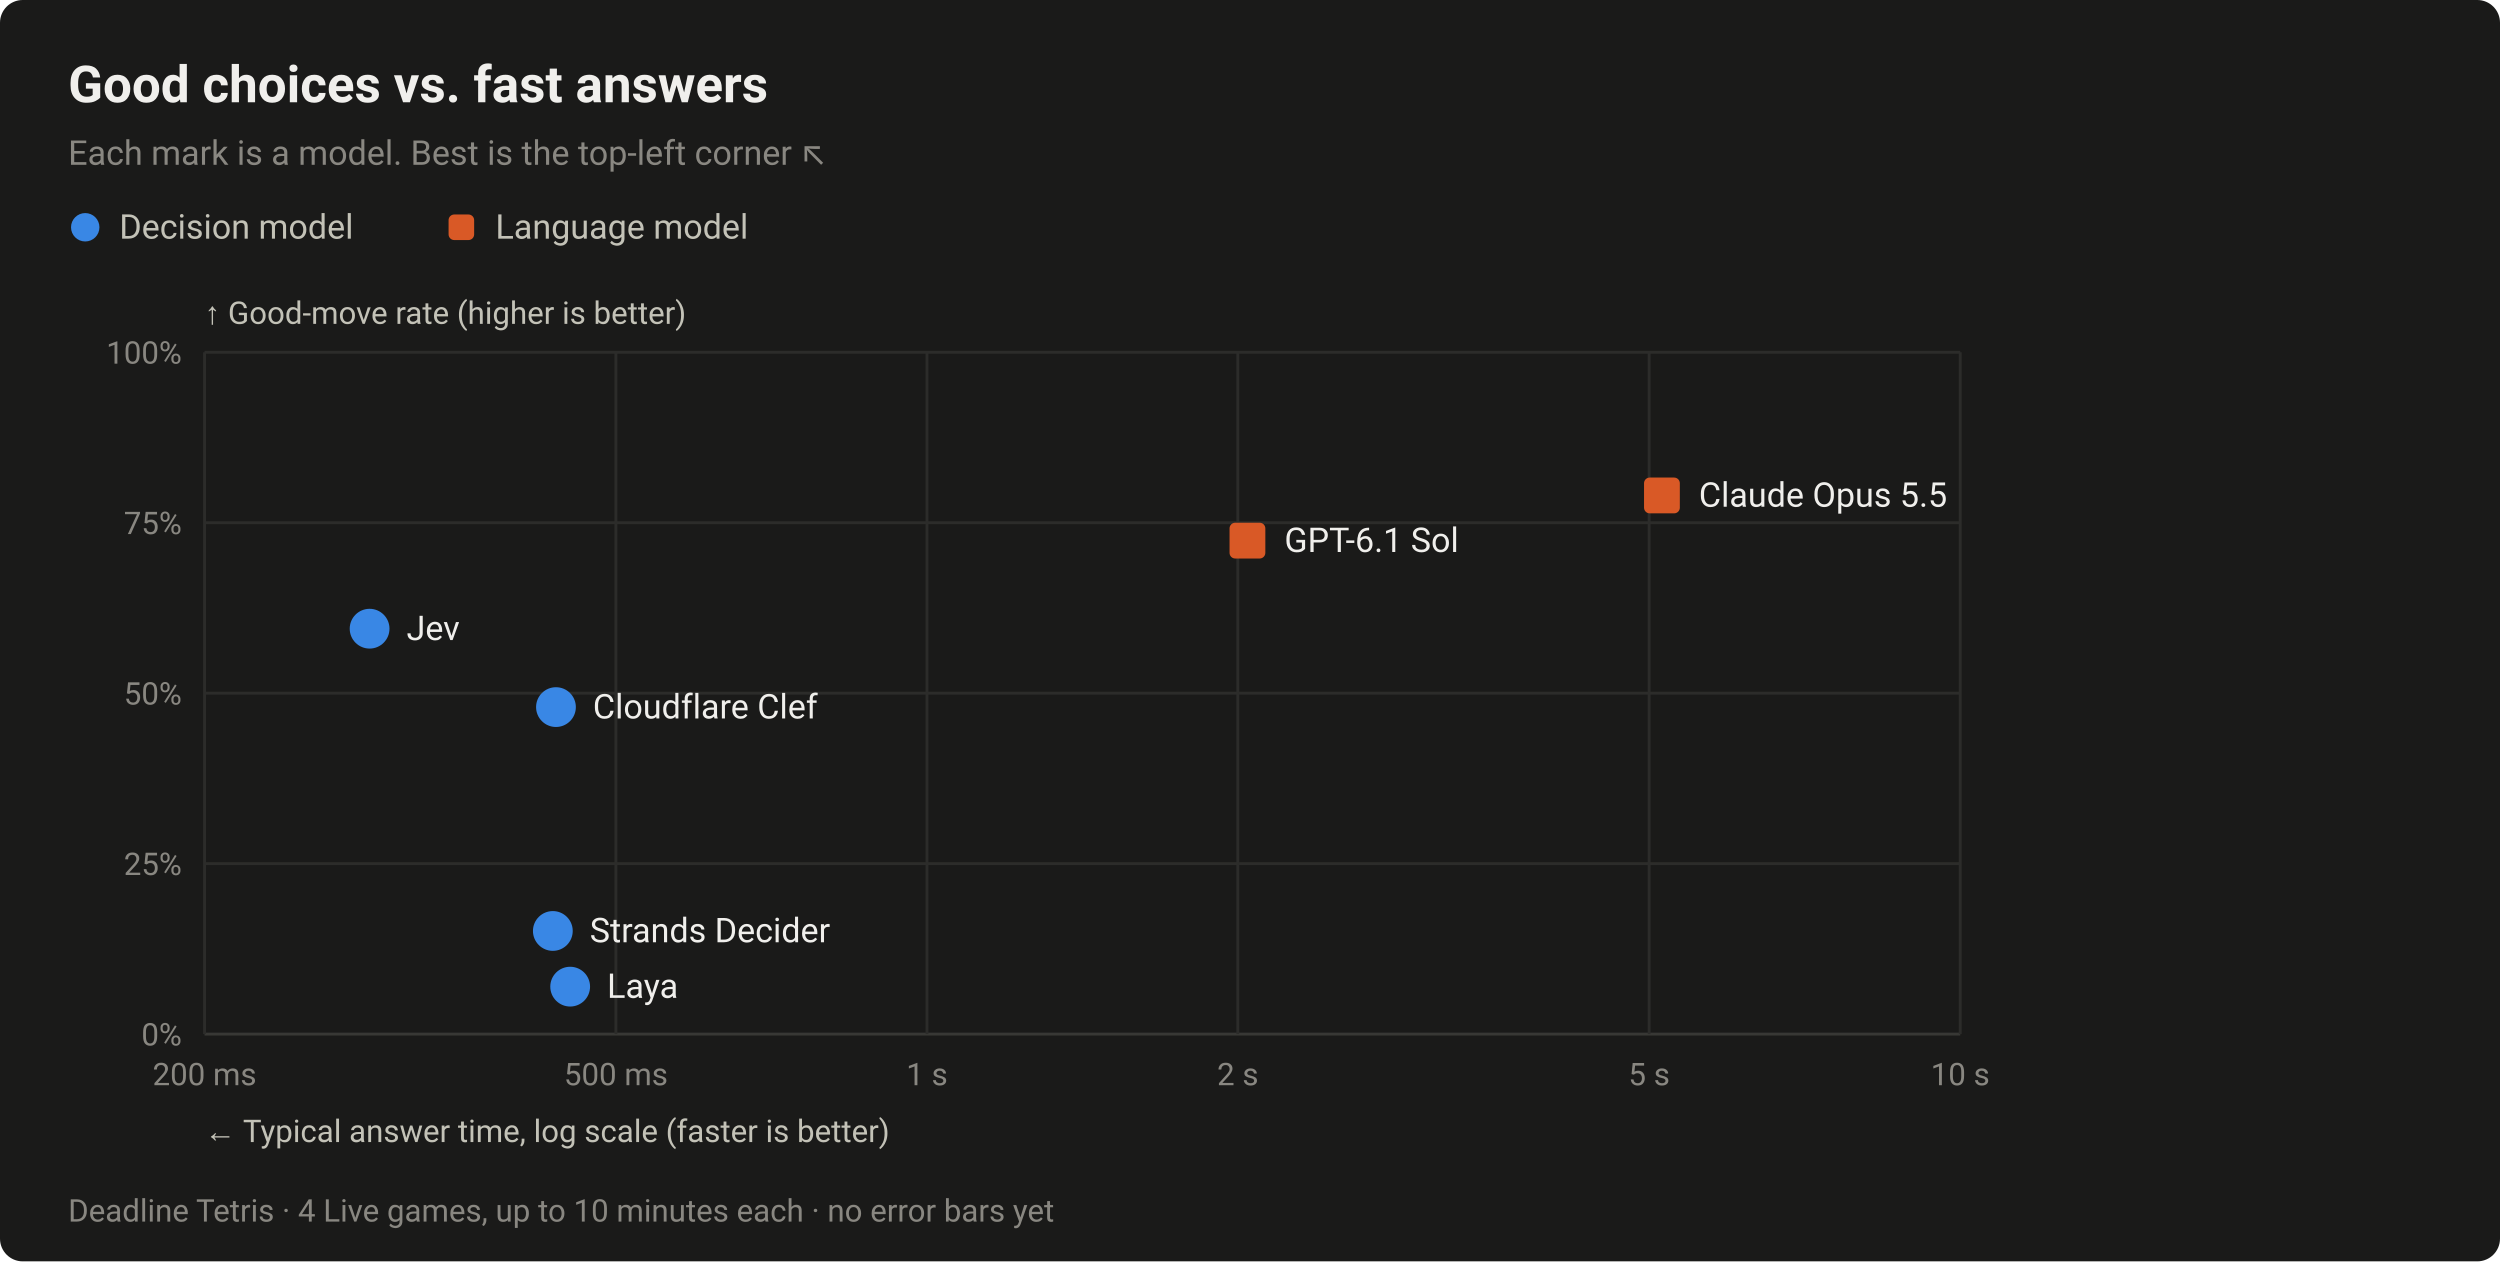
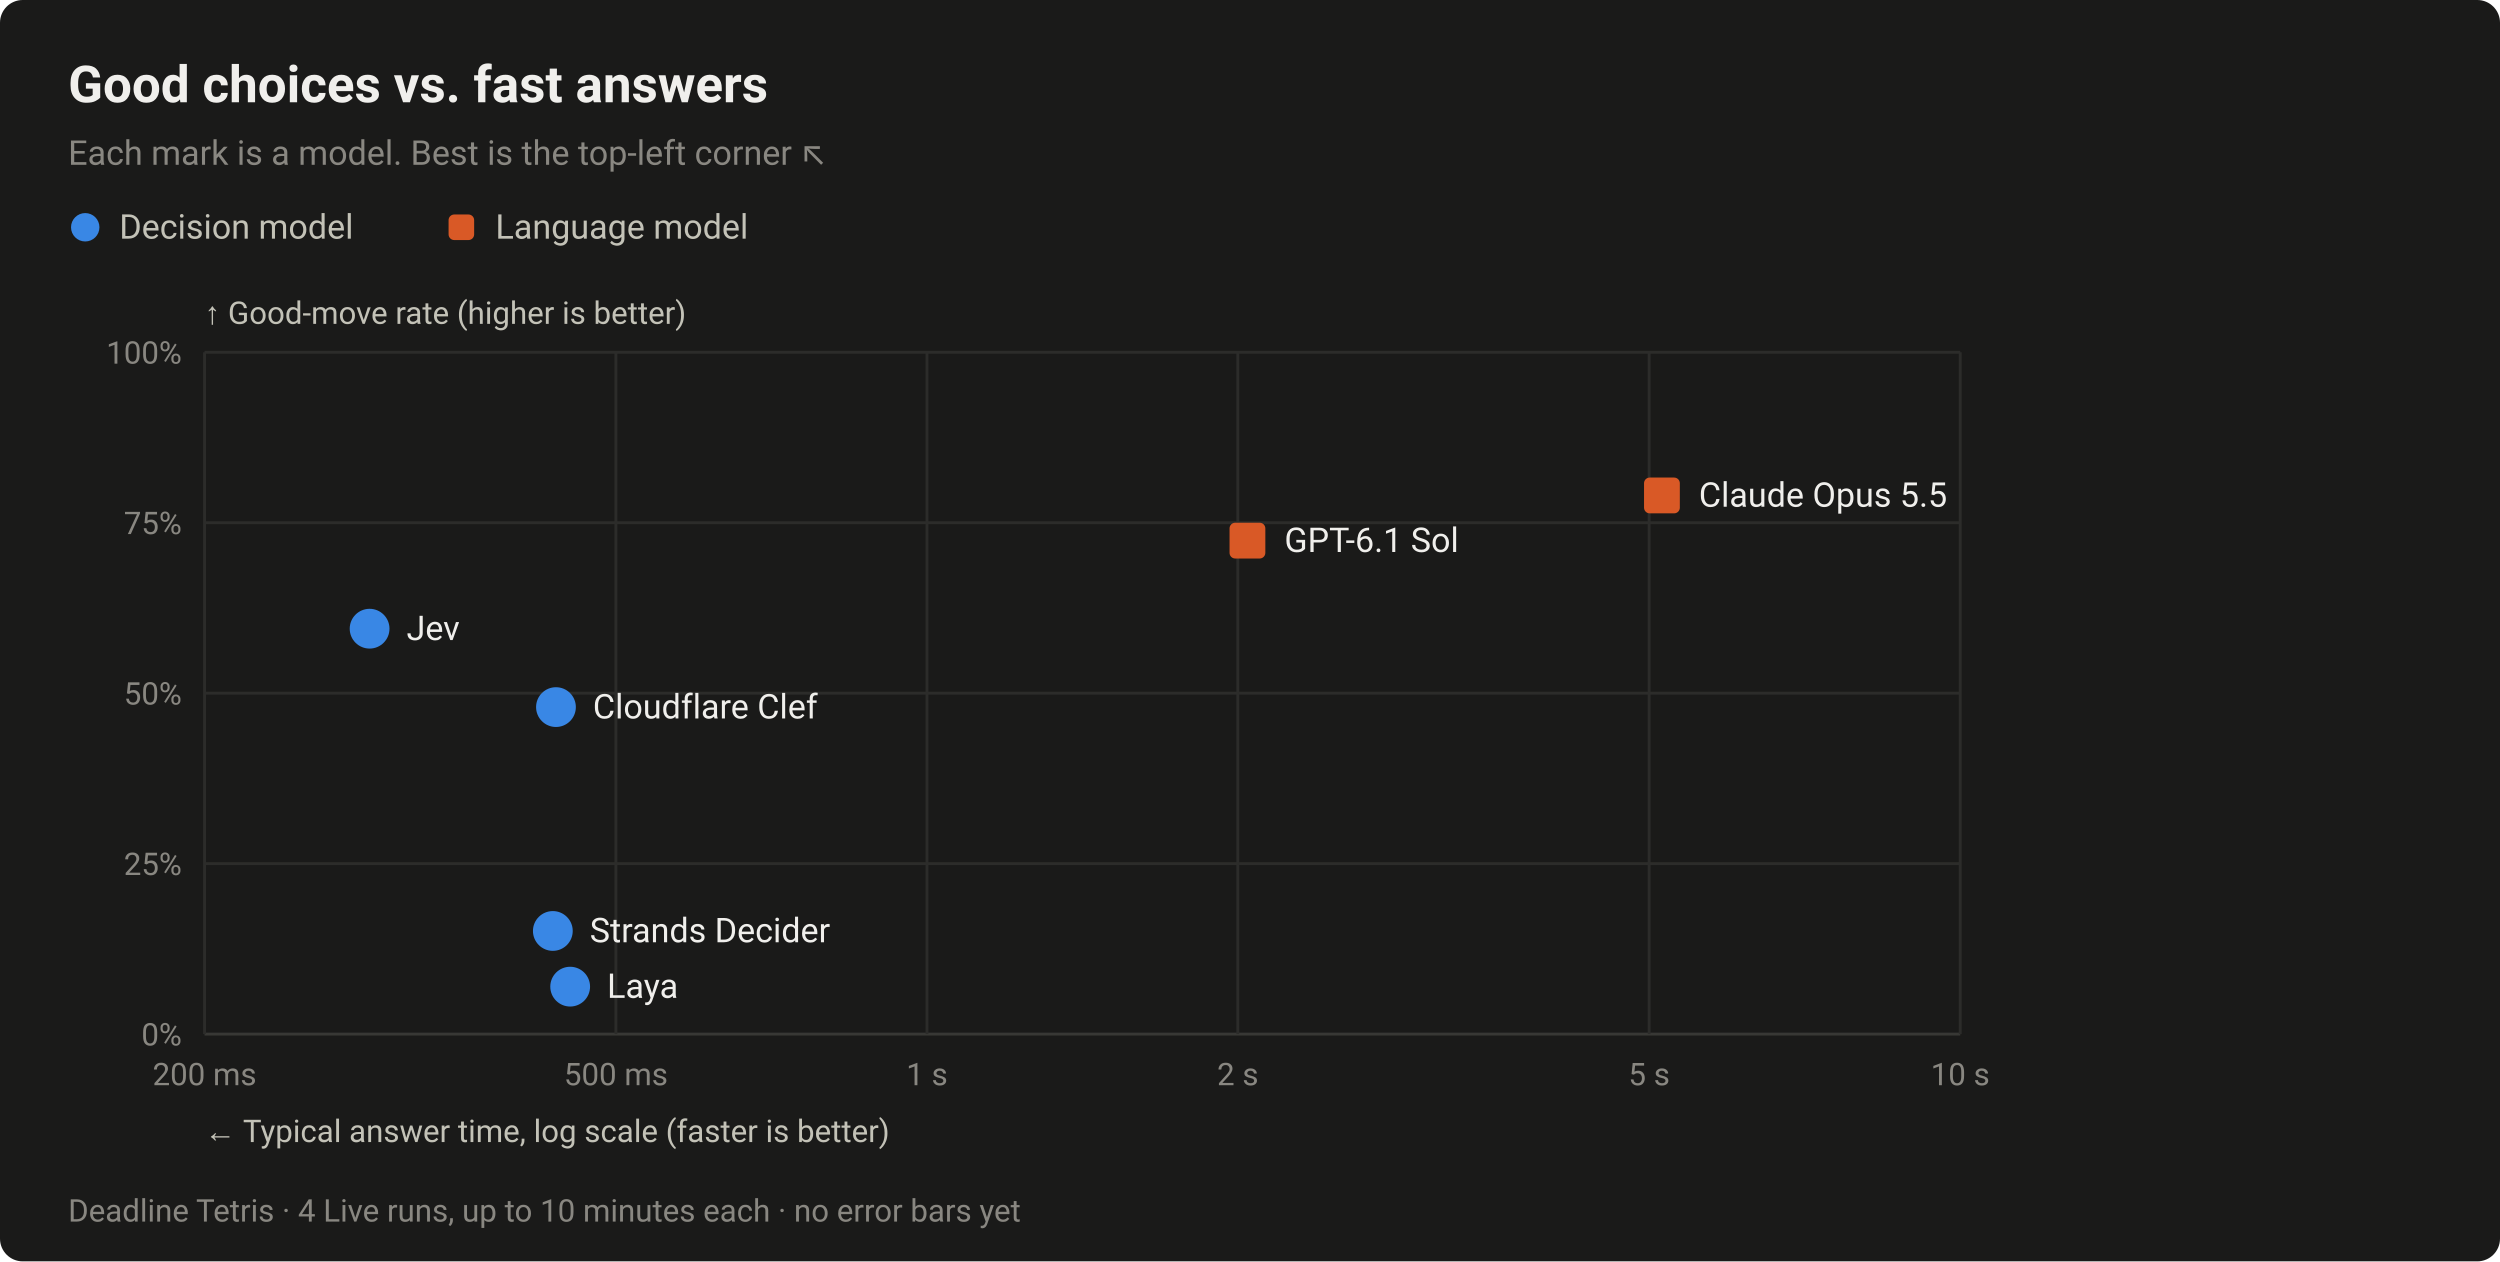
<svg xmlns="http://www.w3.org/2000/svg" width="880" height="444" viewBox="0 0 880 444" font-family="system-ui, -apple-system, 'Segoe UI', Roboto, 'Helvetica Neue', Arial, 'Liberation Sans', sans-serif" role="img" aria-label="Good-move rate against typical answer time, one mark per model">
  <rect width="880" height="444" rx="8" fill="#1a1a19" />
  <text x="24" y="36" font-size="18" font-weight="600" fill="#f0efec">Good choices vs. fast answers</text>
  <text x="24" y="58" font-size="12" fill="#898781">Each mark is a model. Best is the top-left corner ↖</text>
  <circle cx="30.0" cy="80.0" r="5" fill="#3987e5" />
  <text x="42" y="84" font-size="12" fill="#c3c2b7">Decision model</text>
  <rect x="157.9" y="75.5" width="9.0" height="9.0" rx="2" fill="#d95926" />
  <text x="174.4" y="84" font-size="12" fill="#c3c2b7">Language model</text>
  <text x="72" y="114" font-size="11" fill="#c3c2b7">↑ Good-move rate (higher is better)</text>
  <line x1="72" y1="364" x2="690" y2="364" stroke="#383835" stroke-width="1" />
  <text x="64" y="368" font-size="11" text-anchor="end" fill="#898781">0%</text>
  <line x1="72" y1="304" x2="690" y2="304" stroke="#2c2c2a" stroke-width="1" />
  <text x="64" y="308" font-size="11" text-anchor="end" fill="#898781">25%</text>
  <line x1="72" y1="244" x2="690" y2="244" stroke="#2c2c2a" stroke-width="1" />
  <text x="64" y="248" font-size="11" text-anchor="end" fill="#898781">50%</text>
  <line x1="72" y1="184" x2="690" y2="184" stroke="#2c2c2a" stroke-width="1" />
  <text x="64" y="188" font-size="11" text-anchor="end" fill="#898781">75%</text>
  <line x1="72" y1="124" x2="690" y2="124" stroke="#2c2c2a" stroke-width="1" />
  <text x="64" y="128" font-size="11" text-anchor="end" fill="#898781">100%</text>
  <line x1="72.0" y1="124" x2="72.0" y2="364" stroke="#2c2c2a" stroke-width="1" />
  <text x="72.0" y="382" font-size="11" text-anchor="middle" fill="#898781">200 ms</text>
  <line x1="216.8" y1="124" x2="216.8" y2="364" stroke="#2c2c2a" stroke-width="1" />
  <text x="216.8" y="382" font-size="11" text-anchor="middle" fill="#898781">500 ms</text>
  <line x1="326.3" y1="124" x2="326.3" y2="364" stroke="#2c2c2a" stroke-width="1" />
  <text x="326.3" y="382" font-size="11" text-anchor="middle" fill="#898781">1 s</text>
  <line x1="435.7" y1="124" x2="435.7" y2="364" stroke="#2c2c2a" stroke-width="1" />
  <text x="435.7" y="382" font-size="11" text-anchor="middle" fill="#898781">2 s</text>
  <line x1="580.5" y1="124" x2="580.5" y2="364" stroke="#2c2c2a" stroke-width="1" />
  <text x="580.5" y="382" font-size="11" text-anchor="middle" fill="#898781">5 s</text>
  <line x1="690.0" y1="124" x2="690.0" y2="364" stroke="#2c2c2a" stroke-width="1" />
  <text x="690.0" y="382" font-size="11" text-anchor="middle" fill="#898781">10 s</text>
  <text x="72" y="402" font-size="11" fill="#c3c2b7">← Typical answer time, log scale (faster is better)</text>
  <rect x="578.7" y="168.1" width="12.6" height="12.6" rx="2" fill="#d95926" />
  <text x="598.0" y="178.368" font-size="12" fill="#f0efec">Claude Opus 5.5</text>
  <rect x="432.8" y="184.0" width="12.6" height="12.6" rx="2" fill="#d95926" />
  <text x="452.1" y="194.293" font-size="12" fill="#f0efec">GPT-6.1 Sol</text>
  <circle cx="130.1" cy="221.3" r="7" fill="#3987e5" />
  <text x="143.1" y="225.299" font-size="12" fill="#f0efec">Jev</text>
  <circle cx="195.7" cy="248.9" r="7" fill="#3987e5" />
  <text x="208.7" y="252.894" font-size="12" fill="#f0efec">Cloudflare Clef</text>
  <circle cx="194.6" cy="327.7" r="7" fill="#3987e5" />
  <text x="207.6" y="331.669" font-size="12" fill="#f0efec">Strands Decider</text>
  <circle cx="200.7" cy="347.3" r="7" fill="#3987e5" />
  <text x="213.7" y="351.25" font-size="12" fill="#f0efec">Laya</text>
-   <text x="24" y="430" font-size="11" fill="#898781">Deadline Tetris · 4 Live games, up to 10 minutes each · no error bars yet</text>
+   <text x="24" y="430" font-size="11" fill="#898781">Deadline Tetris · 4 Live runs, up to 10 minutes each · no error bars yet</text>
</svg>
